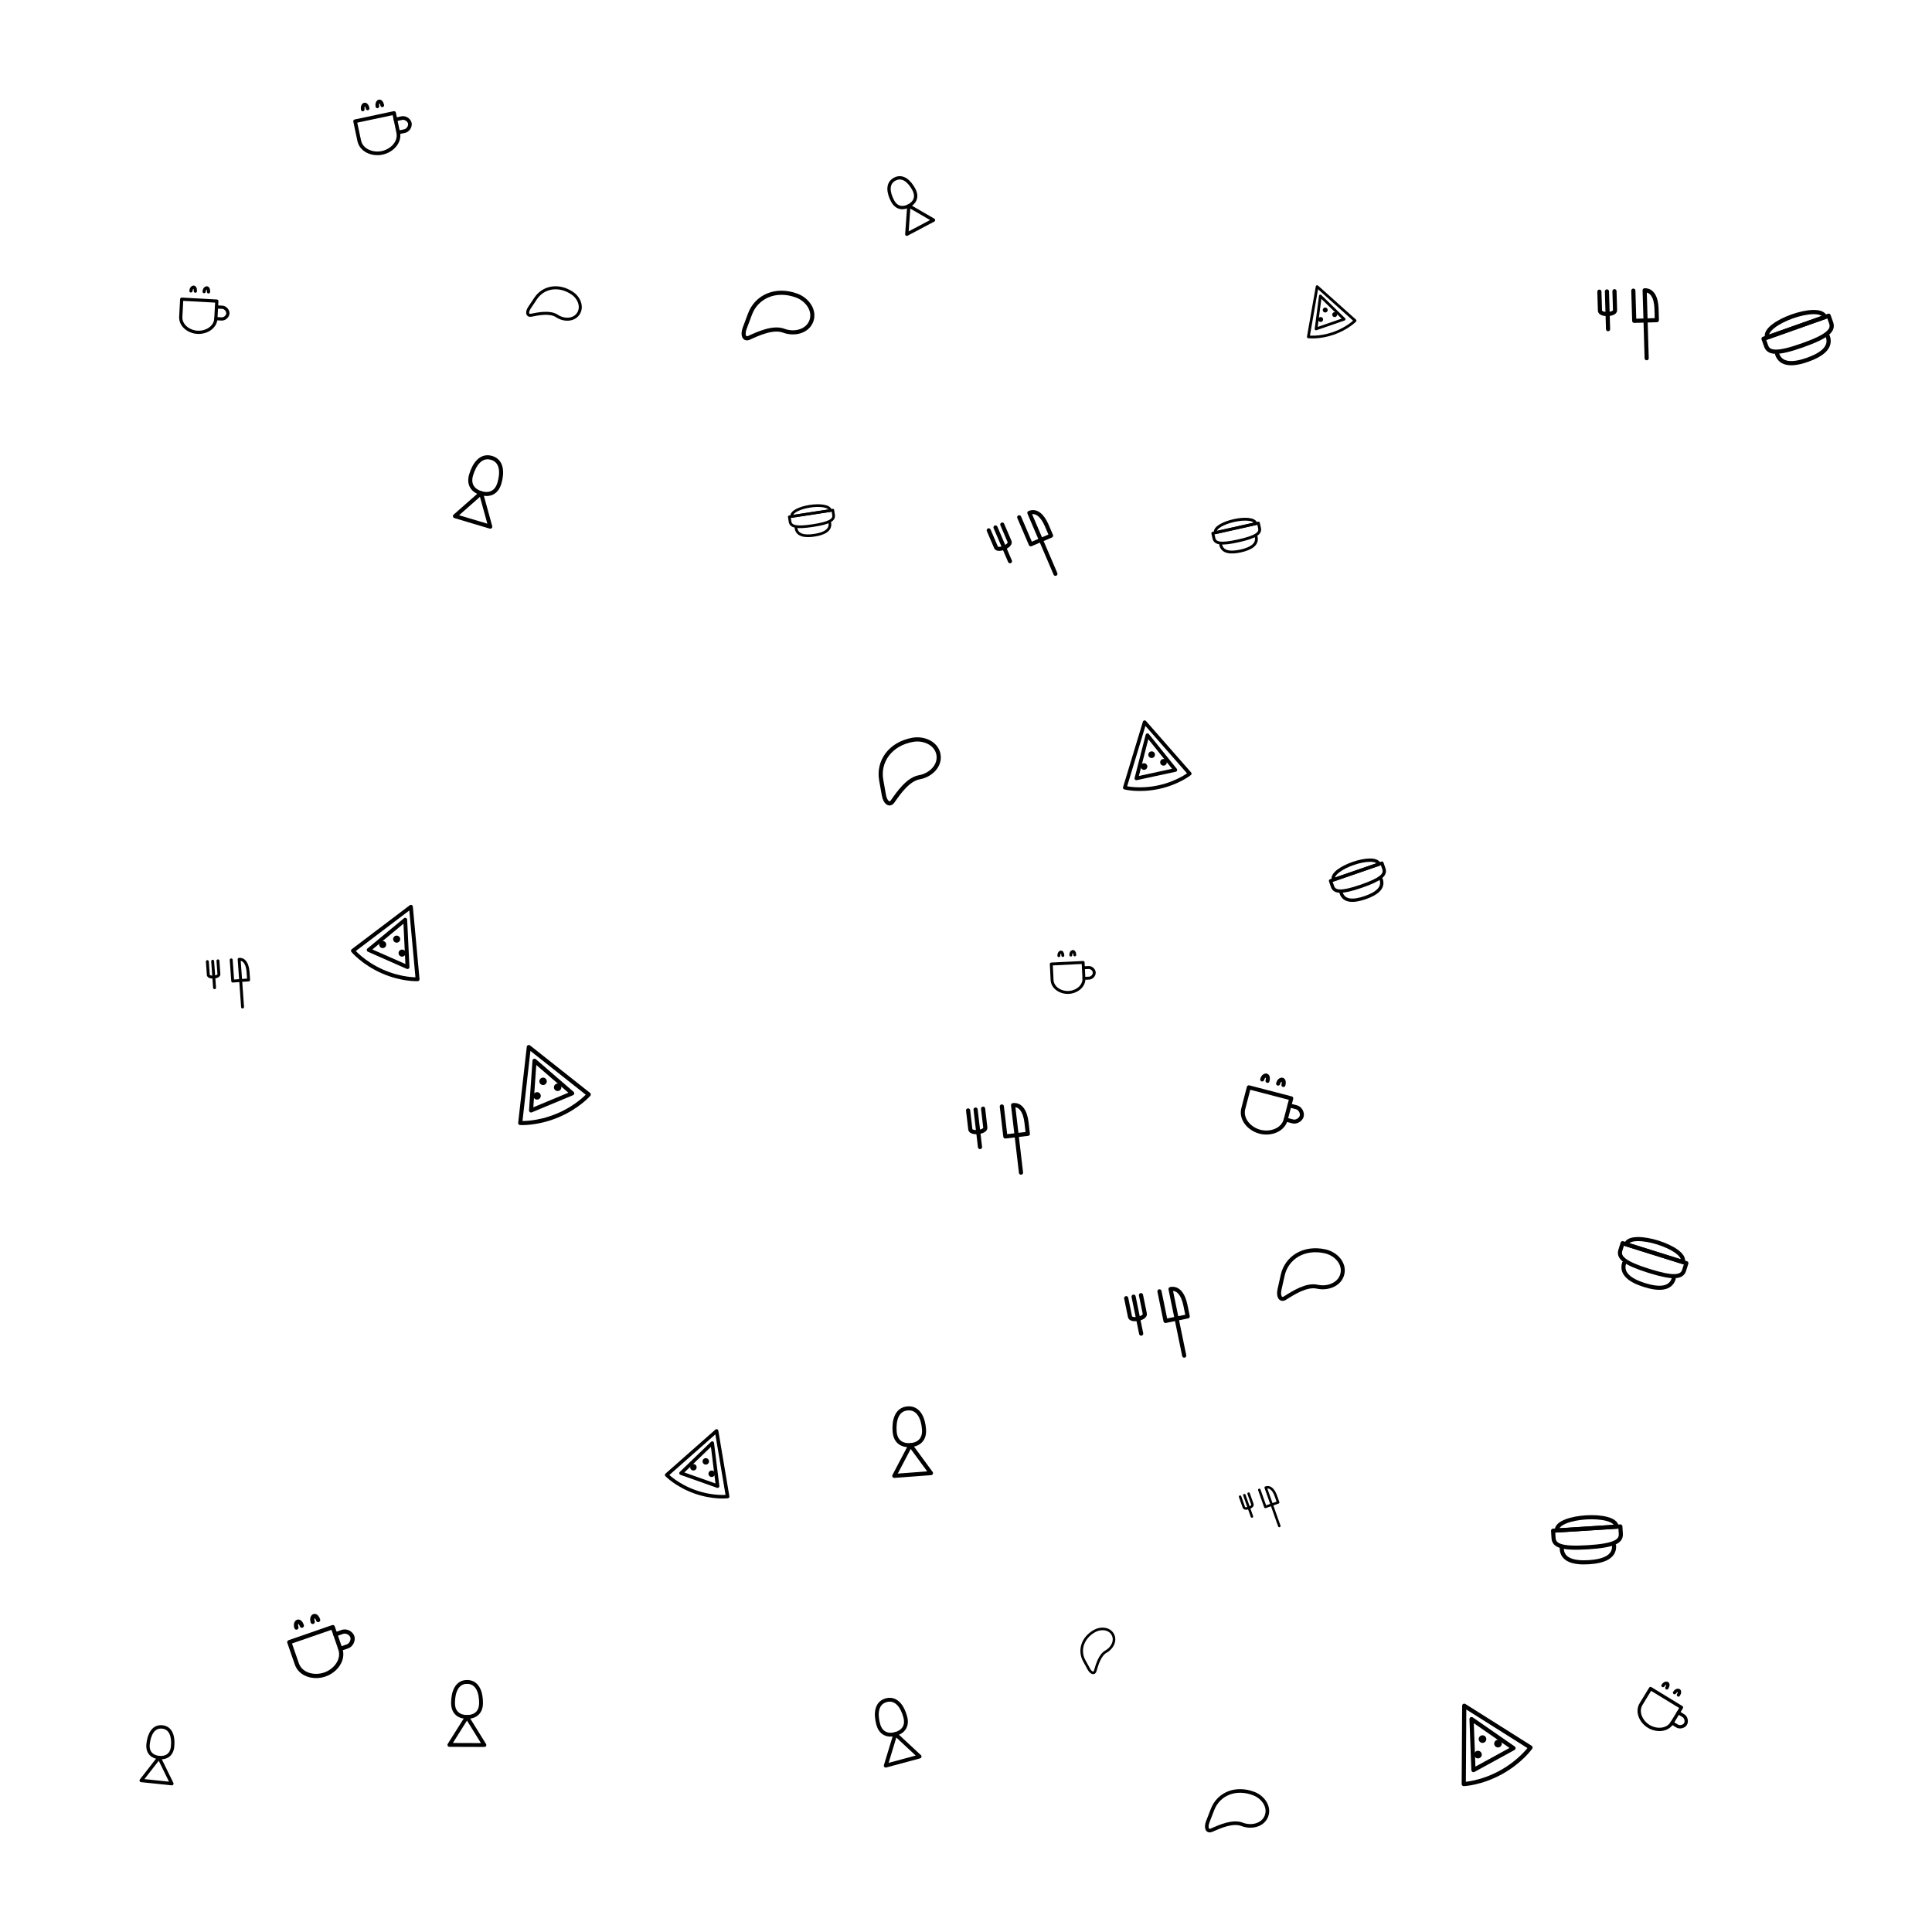
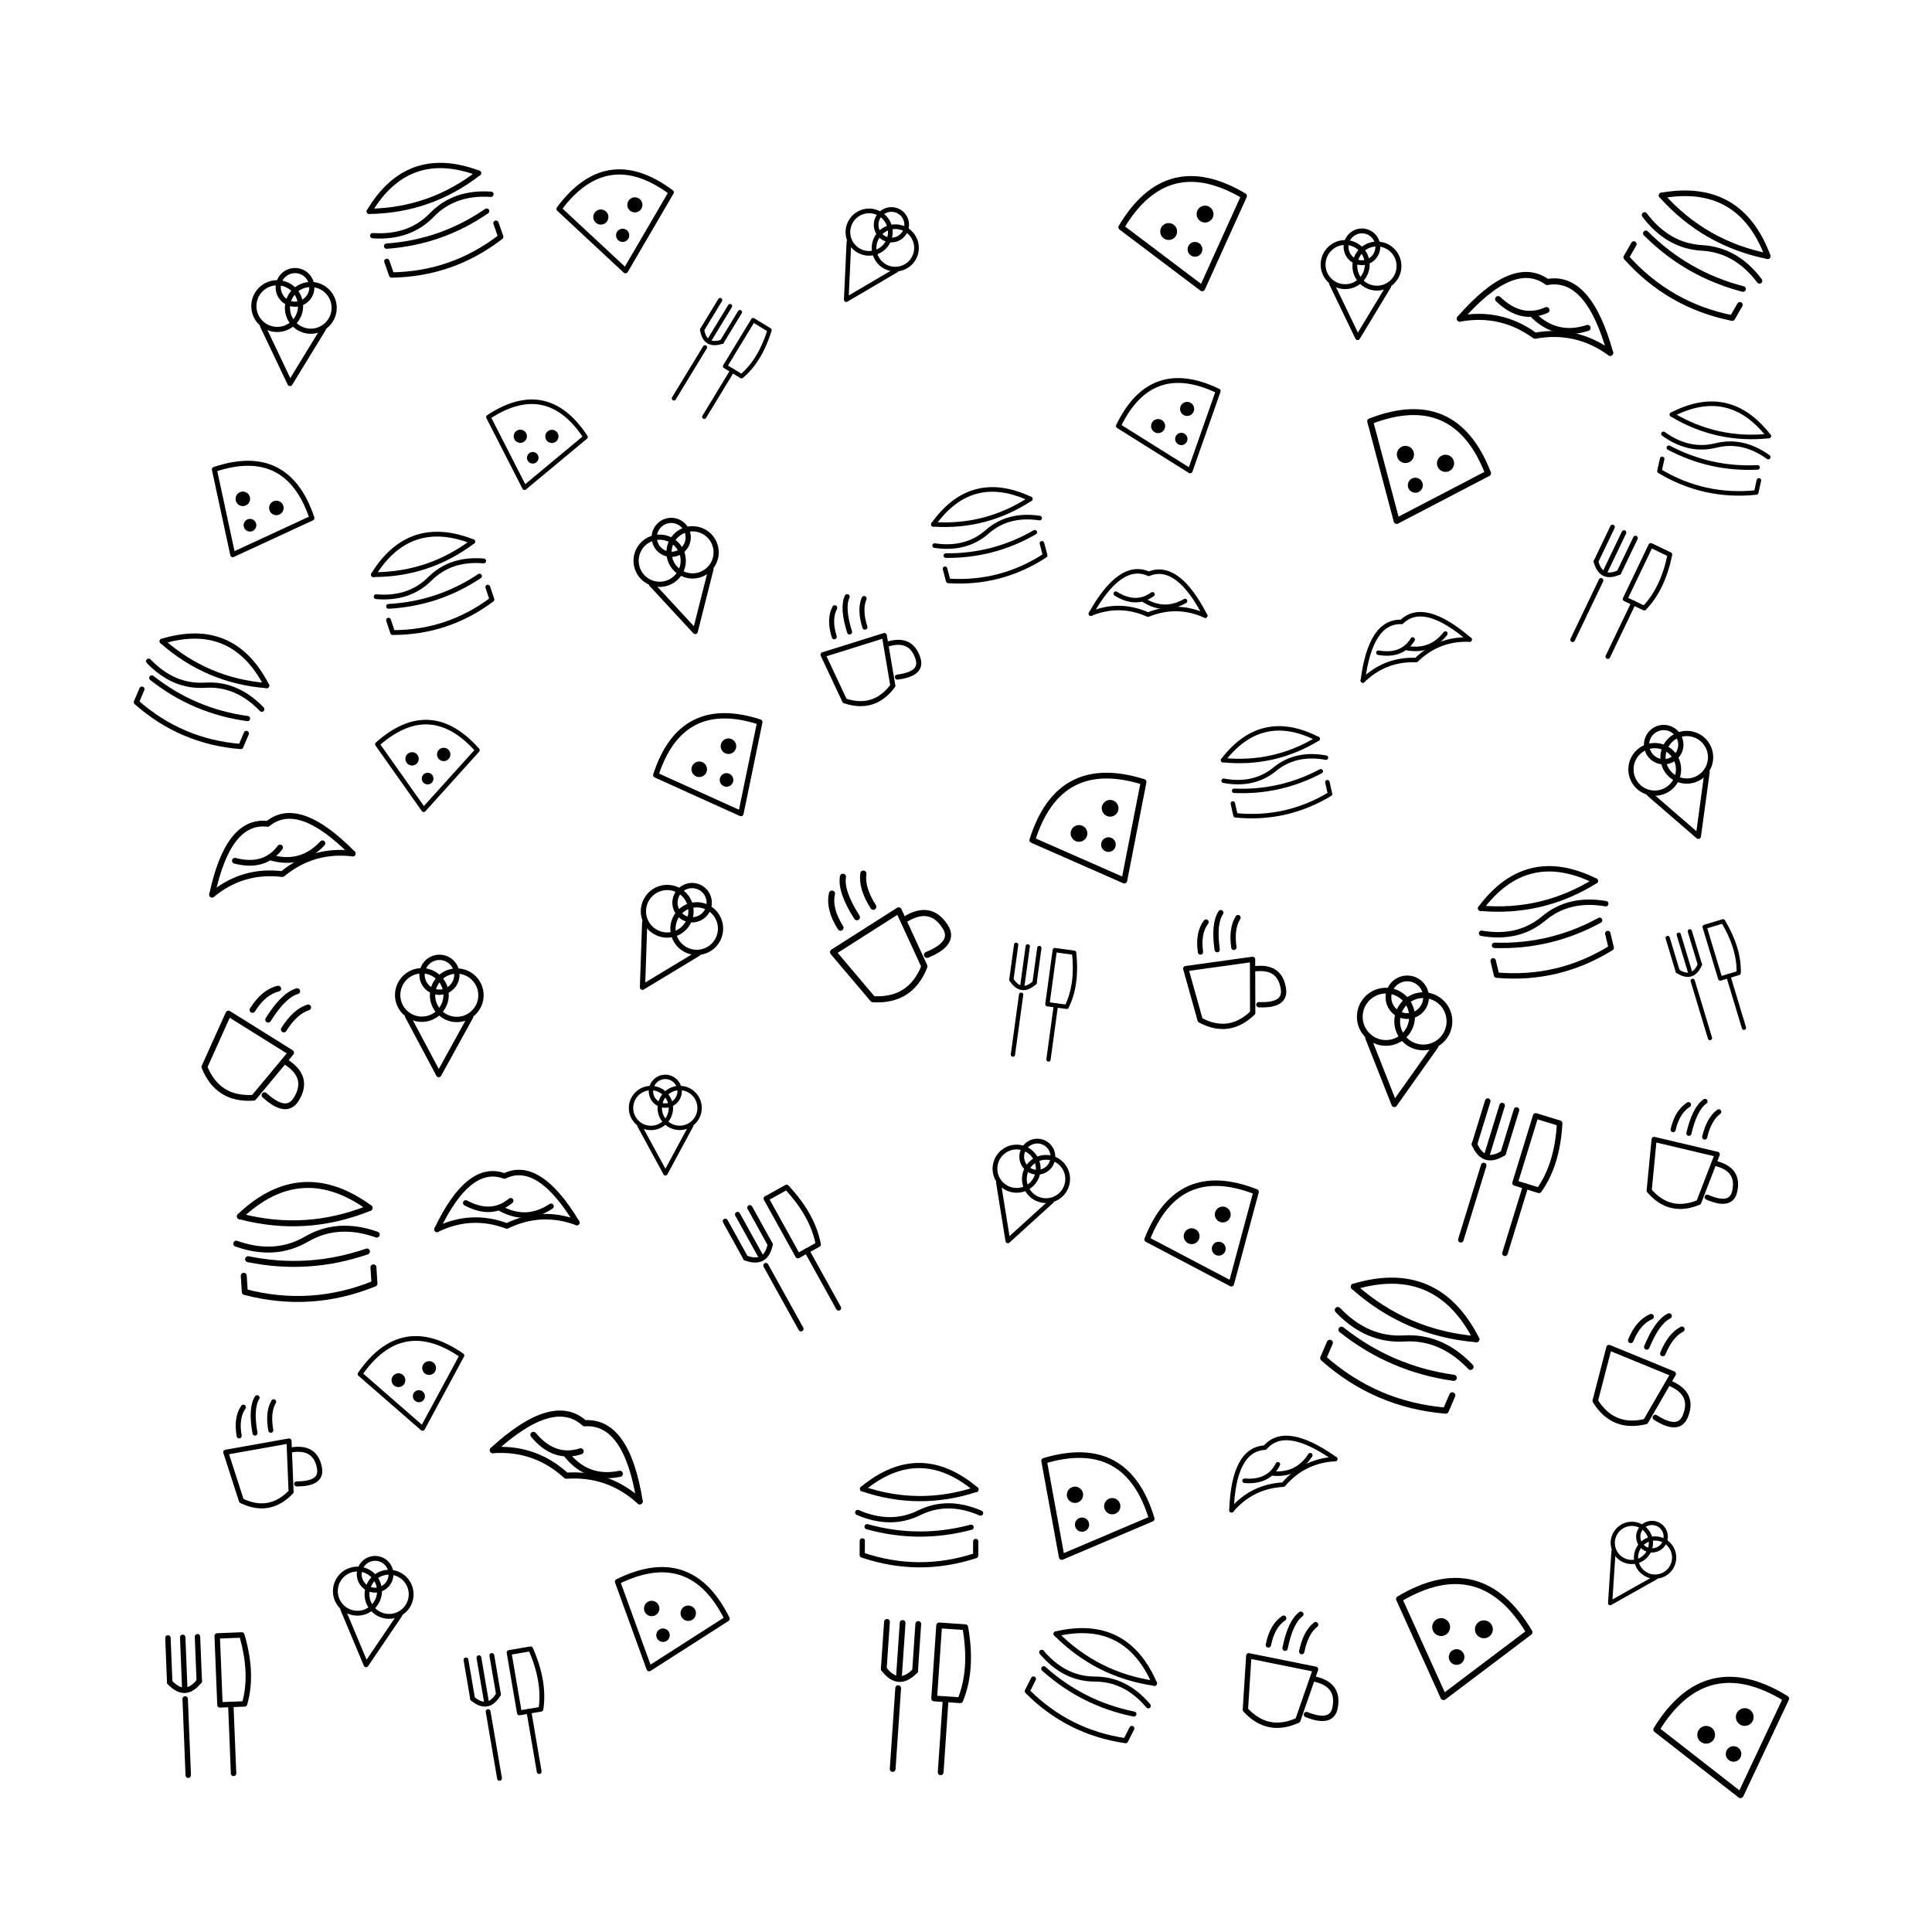
- <svg xmlns="http://www.w3.org/2000/svg" width="640" height="640" viewBox="0 0 640 640" fill="none">
+ <svg xmlns="http://www.w3.org/2000/svg" width="640" height="640" viewBox="0 0 640 640">
  <defs>
-     <g id="pizza" stroke="#000" fill="none" stroke-width="1.1" stroke-linecap="round" stroke-linejoin="round">
-       <path d="M12 2 L22 20 C22 20 18 22 12 22 C6 22 2 20 2 20 Z" />
-       <path d="M12 6 L6 18 L18 18 Z" />
-       <circle cx="12" cy="12" r="1" fill="#000" stroke="none" />
-       <circle cx="9" cy="15" r="1" fill="#000" stroke="none" />
-       <circle cx="15" cy="15" r="1" fill="#000" stroke="none" />
+     <g id="pizza" stroke="#000" fill="none" stroke-width="1.1" stroke-linecap="round" stroke-linejoin="round" vector-effect="non-scaling-stroke">
+       <g transform="scale(1.52)">
+         <path d="M0 14 L-12 -1 Q0 -13 12 -1 Z" />
+         <circle cx="-3.5" cy="2" r="1.6" fill="#000" stroke="none" />
+         <circle cx="4" cy="0.5" r="1.6" fill="#000" stroke="none" />
+         <circle cx="0.5" cy="6.5" r="1.4" fill="#000" stroke="none" />
+       </g>
    </g>
-     <g id="burger" stroke="#000" fill="none" stroke-width="1.1" stroke-linecap="round" stroke-linejoin="round">
-       <path d="M4 11 C4 9 8 8 12 8 C16 8 20 9 20 11 Z" />
-       <path d="M3 11 H21 V13 C21 15 19 16 12 16 C5 16 3 15 3 13 Z" />
-       <path d="M5 16 C5 19 8 20 12 20 C16 20 19 19 19 16" />
+     <g id="burger" stroke="#000" fill="none" stroke-width="1.1" stroke-linecap="round" stroke-linejoin="round" vector-effect="non-scaling-stroke">
+       <g transform="scale(1.52)">
+         <path d="M-12 -3 Q0 -13 12 -3" />
+         <path d="M-12 -3 Q0 1 12 -3" />
+         <path d="M-13 2 Q-6 5 0 2 Q6 -1 13 2" />
+         <path d="M-11 5 Q0 8 11 5" />
+         <path d="M-12 8 L-12 11 Q0 15 12 11 L12 8" />
+       </g>
    </g>
-     <g id="coffee" stroke="#000" fill="none" stroke-width="1.1" stroke-linecap="round" stroke-linejoin="round">
-       <path d="M6 8 H18 V14 C18 17 15 19 12 19 C9 19 6 17 6 14 Z" />
-       <path d="M18 10 H20 C21 10 22 11 22 12 C22 13 21 14 20 14 H18" />
-       <path d="M9 5 C9 3.5 10.5 3 10.5 5 M13.5 5 C13.5 3.5 15 3 15 5" />
+     <g id="cafe" stroke="#000" fill="none" stroke-width="1.1" stroke-linecap="round" stroke-linejoin="round" vector-effect="non-scaling-stroke">
+       <g transform="scale(1.52)">
+         <path d="M-7 -2 L-5.5 9 Q0 13 5.5 9 L7 -2 Z" />
+         <path d="M7 0 Q12.5 0 12.5 5 Q12.5 8.5 7 7.5" />
+         <path d="M-3.5 -5 Q-3.5 -9 -1.5 -11" />
+         <path d="M0 -5 Q0 -10.5 1.8 -12.5" />
+         <path d="M3.5 -5 Q3.5 -9 5.2 -11" />
+       </g>
    </g>
-     <g id="cutlery" stroke="#000" fill="none" stroke-width="1.1" stroke-linecap="round" stroke-linejoin="round">
-       <path d="M7 3 V13 M5 3 V8 C5 9 7 9 7 9 C7 9 9 9 9 8 V3" />
-       <path d="M17 3 V21 M14 3 C14 5 14 8 14 11 H20 V8 C20 5 19 3 17 3" />
+     <g id="cubiertos" stroke="#000" fill="none" stroke-width="1.1" stroke-linecap="round" stroke-linejoin="round" vector-effect="non-scaling-stroke">
+       <g transform="scale(1.42)">
+         <path d="M-8 -14 L-8 -5" />
+         <path d="M-5 -14 L-5 -4" />
+         <path d="M-2 -14 L-2 -5" />
+         <path d="M-8 -5 Q-5 -1.5 -2 -5" />
+         <path d="M-5 -1.5 L-5 14" />
+         <path d="M2 -14 L7 -14 Q9 -6 7 0 L2 0 Z" />
+         <path d="M4.2 0 L4.2 14" />
+       </g>
    </g>
-     <g id="croissant" stroke="#000" fill="none" stroke-width="1.1" stroke-linecap="round" stroke-linejoin="round">
-       <path d="M4 14 C4 9 8 5 14 5 C17 5 20 7 20 10 C20 13 17 15 14 15 C11 15 8 18 6 20 C5 21 4 20 4 18 Z" />
+     <g id="croissant" stroke="#000" fill="none" stroke-width="1.1" stroke-linecap="round" stroke-linejoin="round" vector-effect="non-scaling-stroke">
+       <g transform="scale(1.52)">
+         <path d="M-14 4 Q-7 -9 0 -6 Q7 -9 14 4" />
+         <path d="M-14 4 Q-7 1 0 4 Q7 1 14 4" />
+         <path d="M-8 -1 Q-3 2 1 -1" />
+         <path d="M-1 0.5 Q4 3.5 9 0.5" />
+       </g>
    </g>
-     <g id="icecream" stroke="#000" fill="none" stroke-width="1.1" stroke-linecap="round" stroke-linejoin="round">
-       <path d="M12 13 L7 21 H17 Z" />
-       <path d="M12 3 C9 3 8 6 8 9 C8 12 10 13 12 13 C14 13 16 12 16 9 C16 6 15 3 12 3 Z" />
+     <g id="helado" stroke="#000" fill="none" stroke-width="1.1" stroke-linecap="round" stroke-linejoin="round" vector-effect="non-scaling-stroke">
+       <g transform="scale(1.42)">
+         <path d="M-6.5 2 L0 14 L6.5 2" />
+         <circle cx="-3.6" cy="-2.4" r="5" />
+         <circle cx="3.6" cy="-2.4" r="5" />
+         <circle cx="0" cy="-6.6" r="3.6" />
+       </g>
    </g>
  </defs>
-   <use href="#coffee" transform="translate(419.5 366.7) rotate(14.6) scale(1.21) translate(-12 -12)" />
-   <use href="#croissant" transform="translate(434.8 422.2) rotate(12.6) scale(1.20) translate(-12 -12)" />
-   <use href="#croissant" transform="translate(363.9 545.8) rotate(-28.8) scale(0.78) translate(-12 -12)" />
-   <use href="#icecream" transform="translate(52.8 581.2) rotate(5.9) scale(1.02) translate(-12 -12)" />
-   <use href="#pizza" transform="translate(381.5 250.0) rotate(-12.2) scale(1.10) translate(-12 -12)" />
-   <use href="#pizza" transform="translate(491.1 576.1) rotate(-28.7) scale(1.26) translate(-12 -12)" />
-   <use href="#coffee" transform="translate(65.8 103.3) rotate(3.1) scale(0.97) translate(-12 -12)" />
-   <use href="#croissant" transform="translate(258.6 105.2) rotate(20.5) scale(1.24) translate(-12 -12)" />
-   <use href="#pizza" transform="translate(233.8 484.1) rotate(19.5) scale(1.07) translate(-12 -12)" />
-   <use href="#burger" transform="translate(547.7 416.3) rotate(17.4) scale(1.23) translate(-12 -12)" />
-   <use href="#croissant" transform="translate(301.4 254.2) rotate(-10.1) scale(1.26) translate(-12 -12)" />
-   <use href="#burger" transform="translate(525.7 507.6) rotate(-3.6) scale(1.24) translate(-12 -12)" />
-   <use href="#cutlery" transform="translate(383.9 439.3) rotate(-11.6) scale(1.25) translate(-12 -12)" />
-   <use href="#croissant" transform="translate(184.5 101.4) rotate(33.7) scale(0.91) translate(-12 -12)" />
-   <use href="#coffee" transform="translate(125.0 43.1) rotate(-12.0) scale(1.10) translate(-12 -12)" />
-   <use href="#cutlery" transform="translate(330.7 378.0) rotate(-6.7) scale(1.25) translate(-12 -12)" />
-   <use href="#icecream" transform="translate(154.7 567.6) rotate(0.2) scale(1.16) translate(-12 -12)" />
-   <use href="#pizza" transform="translate(131.4 311.1) rotate(23.8) scale(1.17) translate(-12 -12)" />
-   <use href="#cutlery" transform="translate(339.7 182.4) rotate(-23.2) scale(1.22) translate(-12 -12)" />
-   <use href="#icecream" transform="translate(301.5 477.5) rotate(-4.3) scale(1.22) translate(-12 -12)" />
-   <use href="#cutlery" transform="translate(538.9 107.6) rotate(-1.7) scale(1.25) translate(-12 -12)" />
-   <use href="#pizza" transform="translate(179.9 358.2) rotate(-22.6) scale(1.23) translate(-12 -12)" />
-   <use href="#icecream" transform="translate(296.3 573.3) rotate(-15.1) scale(1.16) translate(-12 -12)" />
-   <use href="#burger" transform="translate(449.6 289.8) rotate(-19.0) scale(1.00) translate(-12 -12)" />
-   <use href="#cutlery" transform="translate(75.4 326.0) rotate(-4.1) scale(0.88) translate(-12 -12)" />
-   <use href="#burger" transform="translate(268.8 170.9) rotate(-8.7) scale(0.81) translate(-12 -12)" />
-   <use href="#pizza" transform="translate(439.0 102.7) rotate(-19.1) scale(0.82) translate(-12 -12)" />
-   <use href="#coffee" transform="translate(549.8 565.9) rotate(31.4) scale(1.00) translate(-12 -12)" />
-   <use href="#icecream" transform="translate(159.7 162.2) rotate(16.6) scale(1.22) translate(-12 -12)" />
-   <use href="#coffee" transform="translate(104.7 546.3) rotate(-19.1) scale(1.27) translate(-12 -12)" />
-   <use href="#croissant" transform="translate(410.6 600.5) rotate(21.2) scale(1.09) translate(-12 -12)" />
-   <use href="#icecream" transform="translate(300.6 67.3) rotate(-27.9) scale(1.00) translate(-12 -12)" />
-   <use href="#burger" transform="translate(409.5 175.8) rotate(-12.6) scale(0.86) translate(-12 -12)" />
-   <use href="#coffee" transform="translate(353.7 322.6) rotate(-2.8) scale(0.88) translate(-12 -12)" />
-   <use href="#cutlery" transform="translate(418.0 500.4) rotate(-19.5) scale(0.75) translate(-12 -12)" />
-   <use href="#burger" transform="translate(595.4 109.6) rotate(-19.5) scale(1.27) translate(-12 -12)" />
+   <use href="#pizza" transform="translate(136.4 453.5) rotate(-10.3) scale(0.94)" />
+   <use href="#helado" transform="translate(340.5 392.1) rotate(19.3) scale(1.01)" />
+   <use href="#cubiertos" transform="translate(261.6 417.5) rotate(-29.0) scale(1.09)" />
+   <use href="#burger" transform="translate(364.1 553.5) rotate(26.7) scale(1.00)" />
+   <use href="#croissant" transform="translate(190.0 481.9) rotate(19.2) scale(1.21)" />
+   <use href="#cubiertos" transform="translate(306.0 562.4) rotate(3.9) scale(1.22)" />
+   <use href="#cafe" transform="translate(85.8 482.2) rotate(-10.1) scale(1.00)" />
+   <use href="#cubiertos" transform="translate(344.4 332.3) rotate(7.8) scale(0.91)" />
+   <use href="#burger" transform="translate(101.3 406.9) rotate(-3.7) scale(1.18)" />
+   <use href="#burger" transform="translate(304.5 498.0) rotate(0.3) scale(1.03)" />
+   <use href="#helado" transform="translate(123.3 531.1) rotate(5.7) scale(1.03)" />
+   <use href="#croissant" transform="translate(167.6 399.5) rotate(-2.8) scale(1.09)" />
+   <use href="#cafe" transform="translate(288.8 311.6) rotate(-32.5) scale(1.21)" />
+   <use href="#pizza" transform="translate(222.2 531.6) rotate(18.7) scale(1.05)" />
+   <use href="#pizza" transform="translate(362.9 495.0) rotate(28.3) scale(1.11)" />
+   <use href="#cubiertos" transform="translate(169.2 567.9) rotate(-9.7) scale(1.02)" />
+   <use href="#croissant" transform="translate(422.7 486.9) rotate(-26.3) scale(0.90)" />
+   <use href="#cafe" transform="translate(424.1 553.9) rotate(11.4) scale(1.06)" />
+   <use href="#pizza" transform="translate(398.7 404.2) rotate(-23.6) scale(1.08)" />
+   <use href="#pizza" transform="translate(484.6 537.0) rotate(14.3) scale(1.22)" />
+   <use href="#cafe" transform="translate(84.2 345.2) rotate(32.0) scale(1.15)" />
+   <use href="#croissant" transform="translate(91.6 282.9) rotate(-16.3) scale(1.14)" />
+   <use href="#helado" transform="translate(224.0 308.0) rotate(30.4) scale(1.11)" />
+   <use href="#pizza" transform="translate(141.5 248.9) rotate(3.4) scale(0.91)" />
+   <use href="#helado" transform="translate(145.5 333.5) rotate(0.4) scale(1.13)" />
+   <use href="#pizza" transform="translate(361.2 270.2) rotate(-27.6) scale(1.14)" />
+   <use href="#burger" transform="translate(69.2 224.1) rotate(23.0) scale(1.03)" />
+   <use href="#burger" transform="translate(466.6 440.0) rotate(23.2) scale(1.21)" />
+   <use href="#pizza" transform="translate(86.5 164.9) rotate(26.5) scale(0.99)" />
+   <use href="#helado" transform="translate(542.8 516.1) rotate(32.2) scale(0.89)" />
+   <use href="#pizza" transform="translate(235.2 249.4) rotate(-27.0) scale(1.06)" />
+   <use href="#cafe" transform="translate(404.3 322.5) rotate(-7.9) scale(1.05)" />
+   <use href="#helado" transform="translate(224.9 188.0) rotate(-14.3) scale(1.10)" />
+   <use href="#cafe" transform="translate(283.7 216.6) rotate(-17.4) scale(1.00)" />
+   <use href="#helado" transform="translate(220.4 370.2) rotate(-0.1) scale(0.93)" />
+   <use href="#cafe" transform="translate(542.4 453.8) rotate(22.3) scale(1.08)" />
+   <use href="#burger" transform="translate(141.5 189.0) rotate(-18.4) scale(0.95)" />
+   <use href="#pizza" transform="translate(177.6 142.8) rotate(11.6) scale(0.90)" />
+   <use href="#helado" transform="translate(464.8 341.7) rotate(6.9) scale(1.22)" />
+   <use href="#burger" transform="translate(421.7 252.2) rotate(-12.7) scale(0.88)" />
+   <use href="#burger" transform="translate(510.6 301.1) rotate(-13.4) scale(1.07)" />
+   <use href="#cubiertos" transform="translate(498.7 390.9) rotate(17.1) scale(1.17)" />
+   <use href="#cafe" transform="translate(557.7 382.9) rotate(13.3) scale(1.01)" />
+   <use href="#helado" transform="translate(554.8 256.4) rotate(-20.7) scale(1.11)" />
+   <use href="#cubiertos" transform="translate(69.6 564.9) rotate(-2.3) scale(1.15)" />
+   <use href="#burger" transform="translate(326.3 173.5) rotate(-14.7) scale(0.91)" />
+   <use href="#helado" transform="translate(97.2 105.4) rotate(3.0) scale(1.09)" />
+   <use href="#croissant" transform="translate(467.2 213.6) rotate(-21.0) scale(0.89)" />
+   <use href="#cubiertos" transform="translate(535.8 197.2) rotate(25.6) scale(0.99)" />
+   <use href="#cubiertos" transform="translate(567.4 324.9) rotate(-16.8) scale(0.90)" />
+   <use href="#croissant" transform="translate(380.4 198.2) rotate(1.0) scale(0.89)" />
+   <use href="#cubiertos" transform="translate(238.0 120.0) rotate(31.3) scale(0.90)" />
+   <use href="#pizza" transform="translate(472.7 149.8) rotate(23.8) scale(1.17)" />
+   <use href="#burger" transform="translate(142.0 68.2) rotate(-19.3) scale(1.05)" />
+   <use href="#pizza" transform="translate(387.5 136.7) rotate(-19.3) scale(0.96)" />
+   <use href="#croissant" transform="translate(510.1 104.1) rotate(12.8) scale(1.20)" />
+   <use href="#helado" transform="translate(450.7 91.4) rotate(2.7) scale(1.03)" />
+   <use href="#helado" transform="translate(290.5 82.4) rotate(31.1) scale(0.99)" />
+   <use href="#burger" transform="translate(565.5 79.2) rotate(29.8) scale(1.11)" />
+   <use href="#burger" transform="translate(569.0 144.9) rotate(12.5) scale(0.90)" />
+   <use href="#pizza" transform="translate(392.2 71.8) rotate(-14.3) scale(1.15)" />
+   <use href="#pizza" transform="translate(204.0 68.0) rotate(-8.4) scale(1.03)" />
+   <use href="#pizza" transform="translate(570.6 569.6) rotate(-13.4) scale(1.21)" />
</svg>
